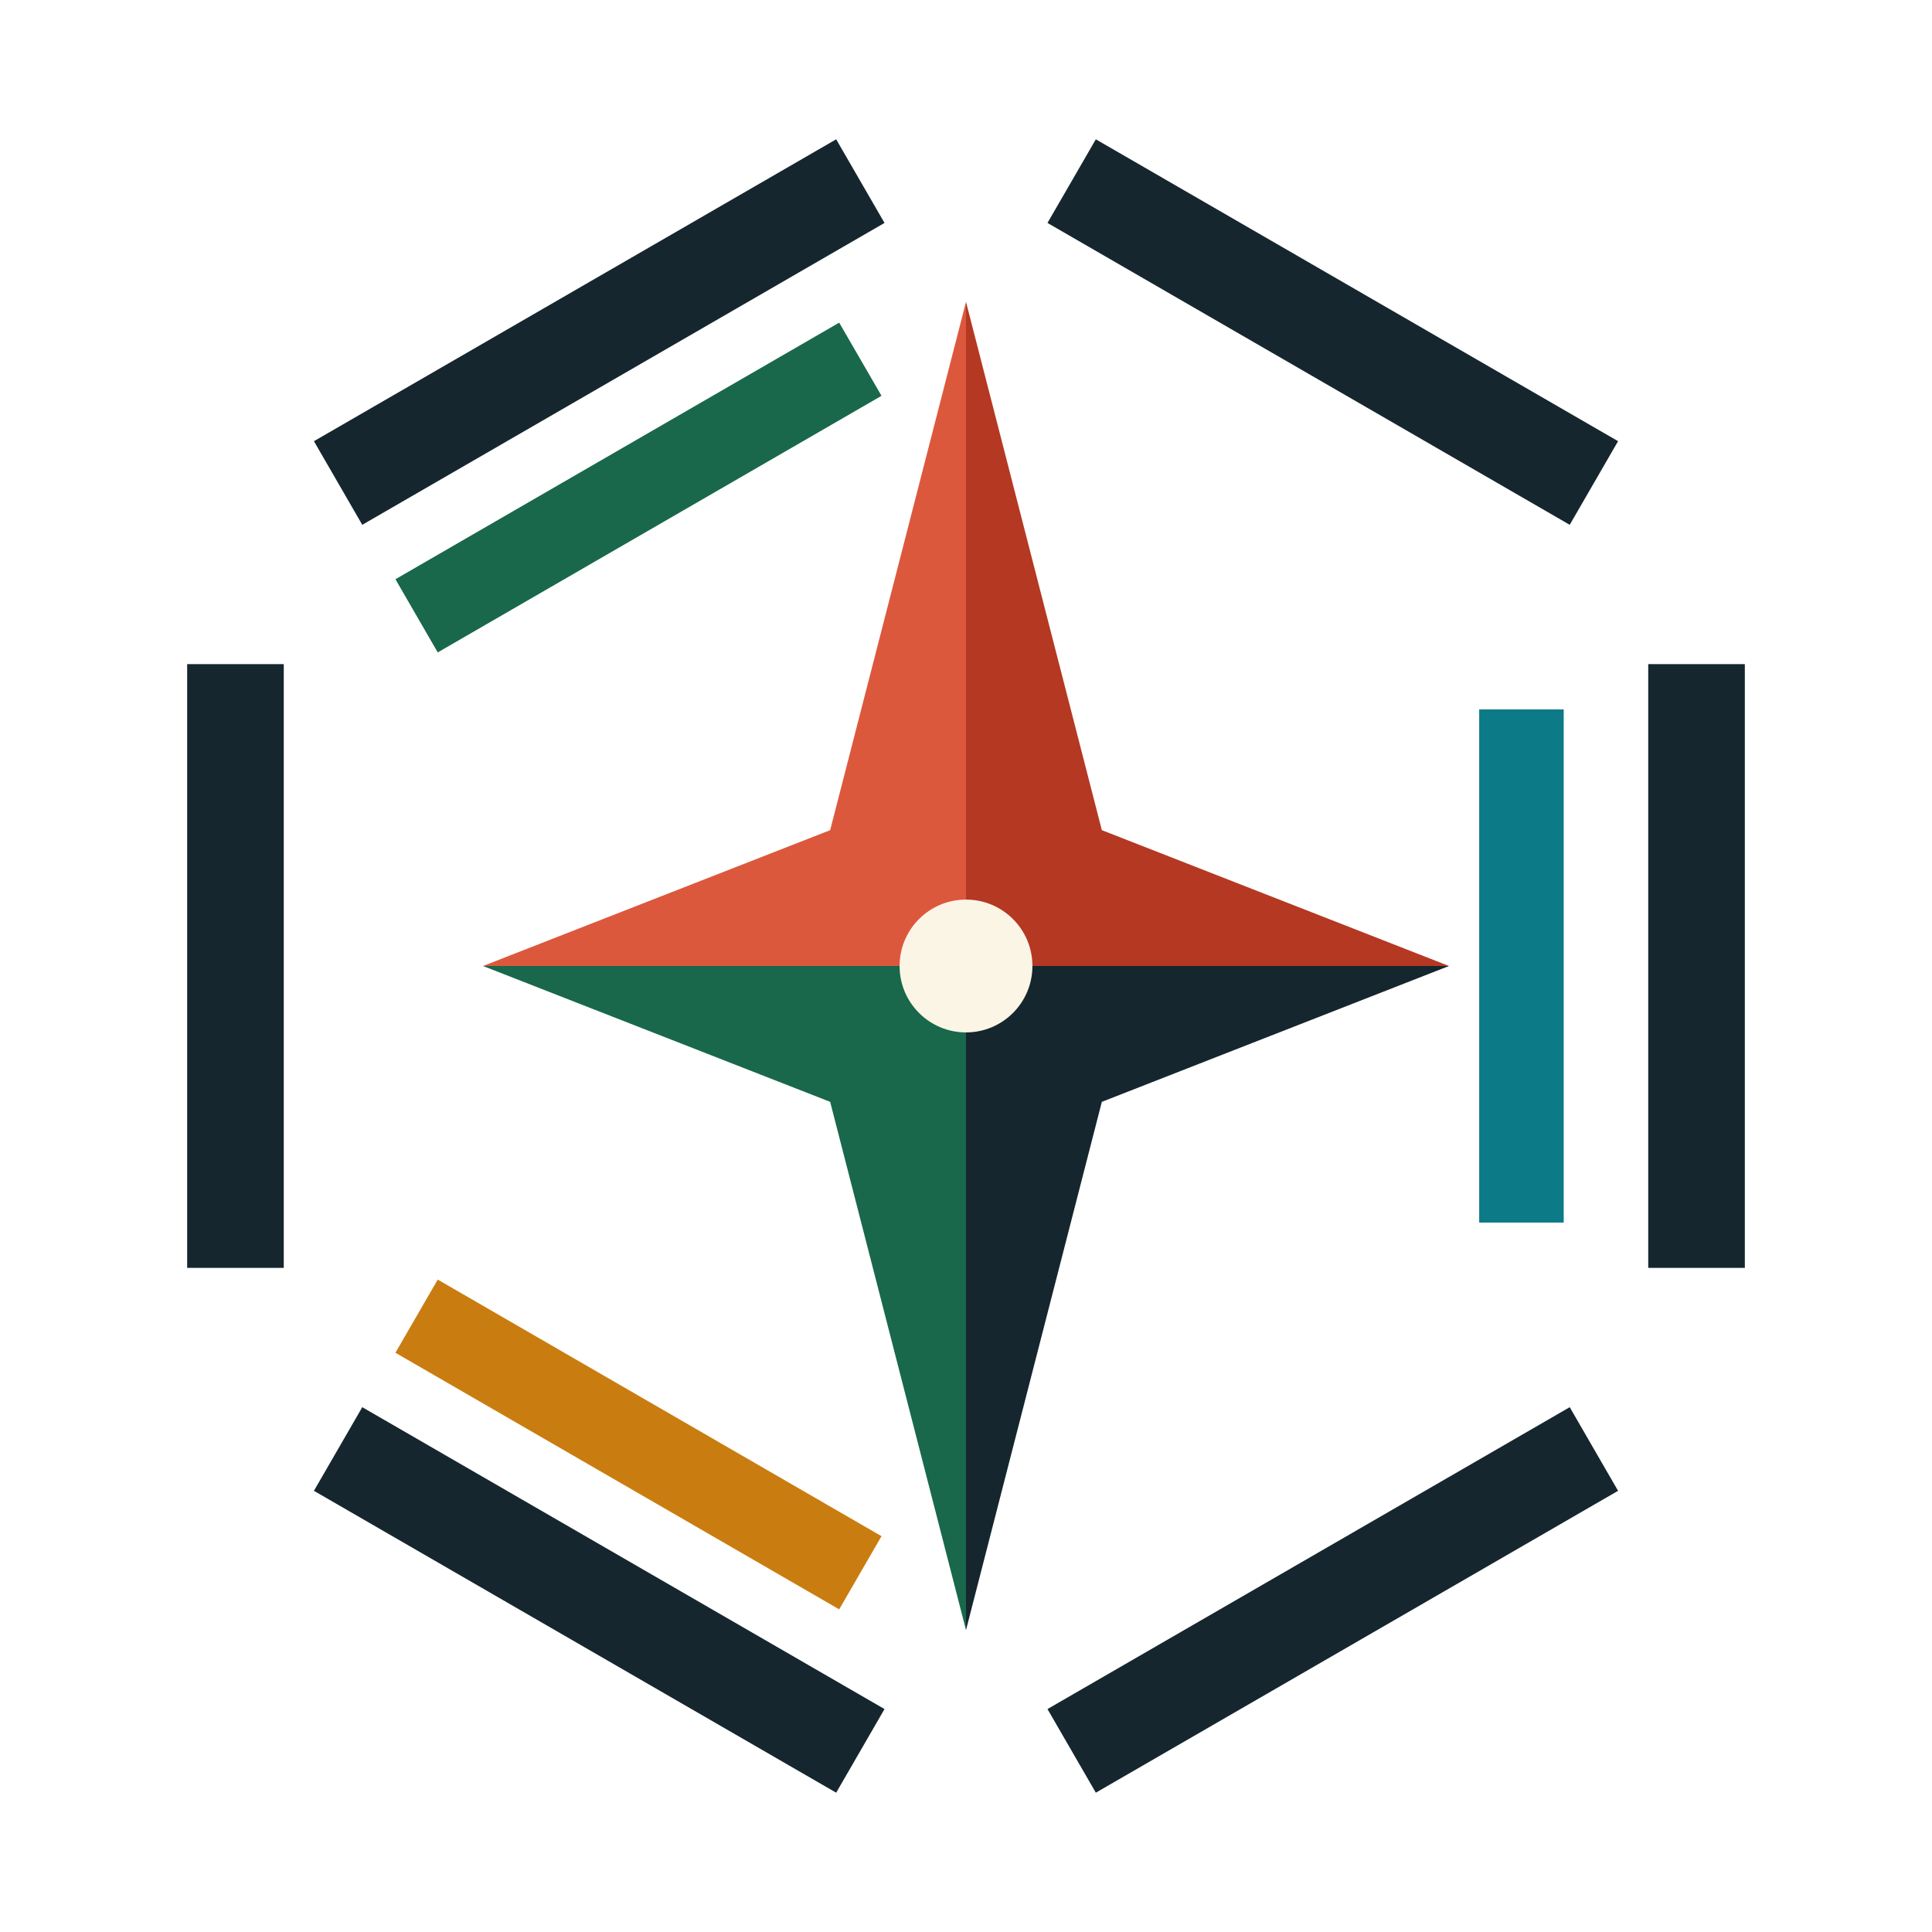
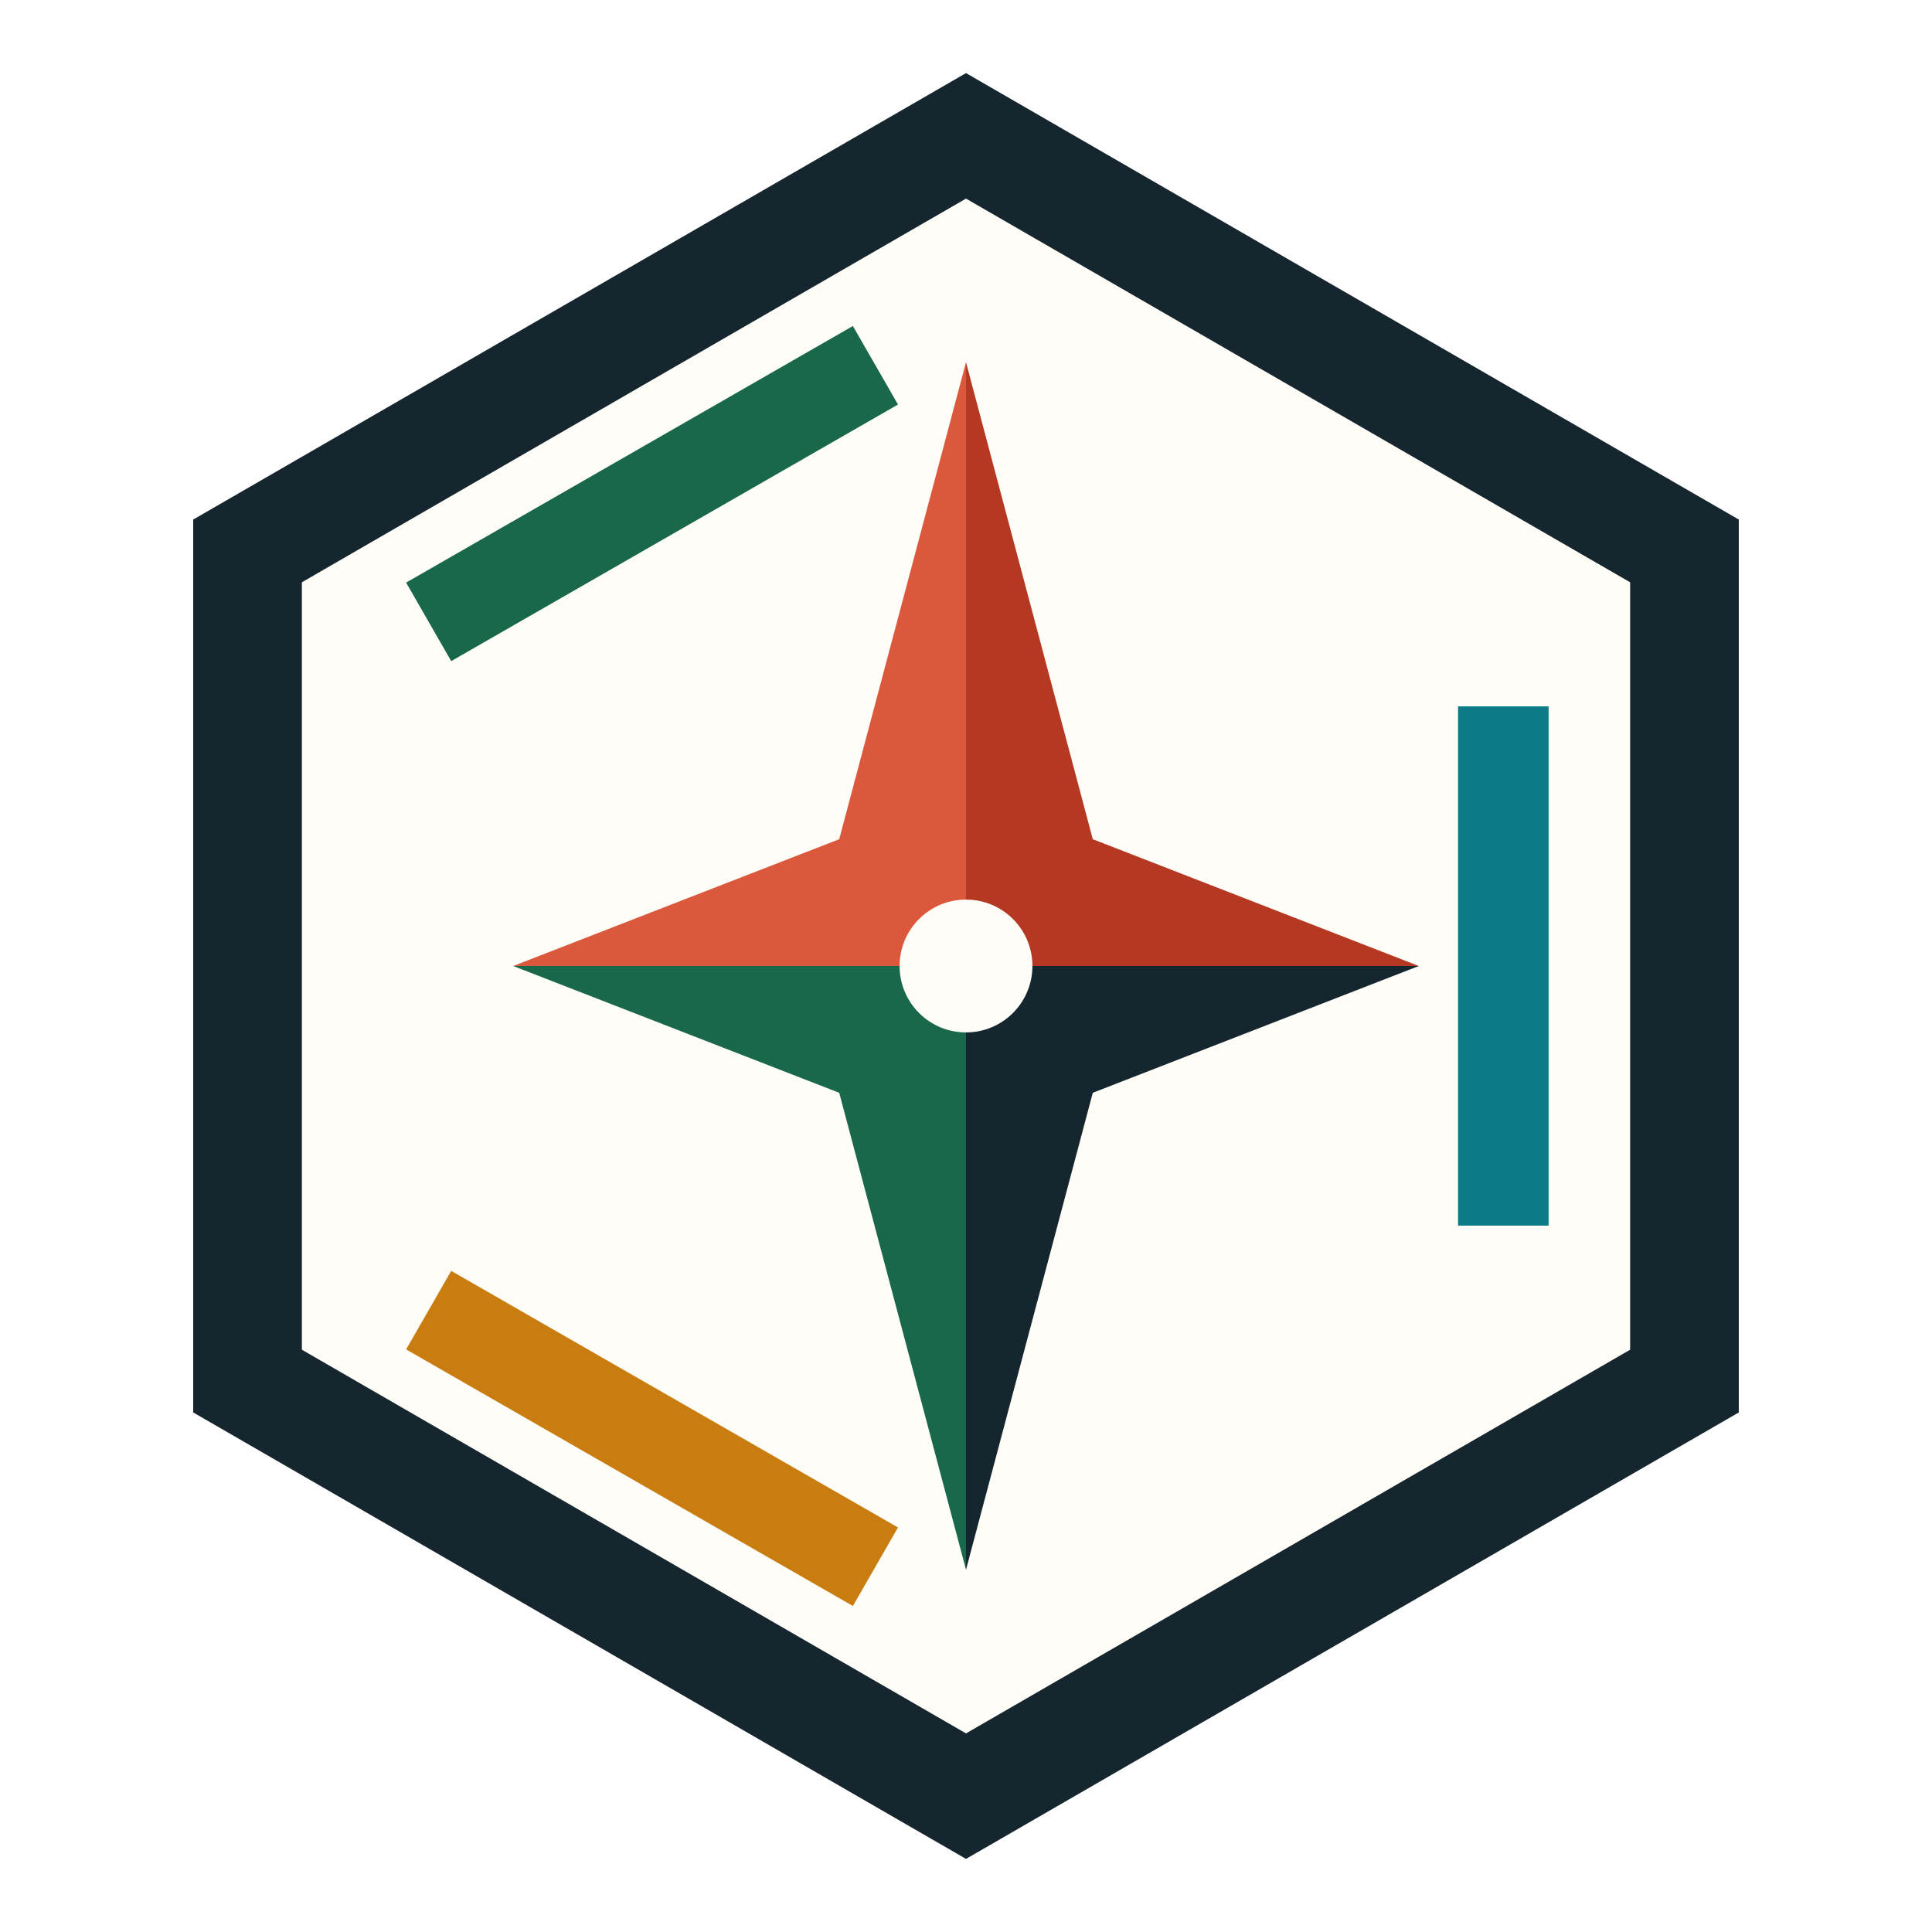
<svg xmlns="http://www.w3.org/2000/svg" viewBox="0 0 64 64" width="64" height="64" fill="none" role="img" aria-label="James H Wade Hex-Compass mark (light)">
-   <g stroke="#16262E" stroke-width="3.2" stroke-linecap="butt">
-     <line x1="35.5" y1="6" x2="52.8" y2="16" />
-     <line x1="56.2" y1="22" x2="56.2" y2="42" />
-     <line x1="52.8" y1="48" x2="35.5" y2="58" />
-     <line x1="28.5" y1="58" x2="11.2" y2="48" />
-     <line x1="7.8" y1="42" x2="7.8" y2="22" />
-     <line x1="11.2" y1="16" x2="28.5" y2="6" />
-   </g>
-   <line x1="13.8" y1="20.4" x2="28.5" y2="11.9" stroke="#19684B" stroke-width="2.8" stroke-linecap="butt" />
-   <line x1="50.4" y1="23.5" x2="50.4" y2="40.5" stroke="#0D7A87" stroke-width="2.8" stroke-linecap="butt" />
-   <line x1="28.5" y1="52.1" x2="13.8" y2="43.6" stroke="#C97D10" stroke-width="2.8" stroke-linecap="butt" />
-   <polygon points="32,10 32,32 16,32 27.5,27.5" fill="#DC583D" />
-   <polygon points="32,10 36.5,27.5 48,32 32,32" fill="#B53822" />
-   <polygon points="32,54 27.5,36.5 16,32 32,32" fill="#19684B" />
-   <polygon points="32,54 32,32 48,32 36.5,36.5" fill="#16262E" />
-   <circle cx="32" cy="32" r="2.2" fill="#FBF5E6" />
+   <polygon points="32,4.5 55.8,18.25 55.8,45.75 32,59.5 8.2,45.75 8.2,18.25" fill="#FFFDF7" stroke="#16262E" stroke-width="3.6" stroke-linejoin="miter" />
+   <line x1="14.2" y1="20.6" x2="29" y2="12.1" stroke="#19684B" stroke-width="3" stroke-linecap="butt" />
+   <line x1="49.8" y1="23.4" x2="49.8" y2="40.6" stroke="#0D7A87" stroke-width="3" stroke-linecap="butt" />
+   <line x1="29" y1="51.9" x2="14.2" y2="43.4" stroke="#C97D10" stroke-width="3" stroke-linecap="butt" />
+   <polygon points="32,12 32,32 17,32 27.8,27.8" fill="#DC583D" />
+   <polygon points="32,12 36.2,27.8 47,32 32,32" fill="#B53822" />
+   <polygon points="32,52 27.8,36.2 17,32 32,32" fill="#19684B" />
+   <polygon points="32,52 32,32 47,32 36.2,36.2" fill="#16262E" />
+   <circle cx="32" cy="32" r="2.2" fill="#FFFDF7" />
</svg>
